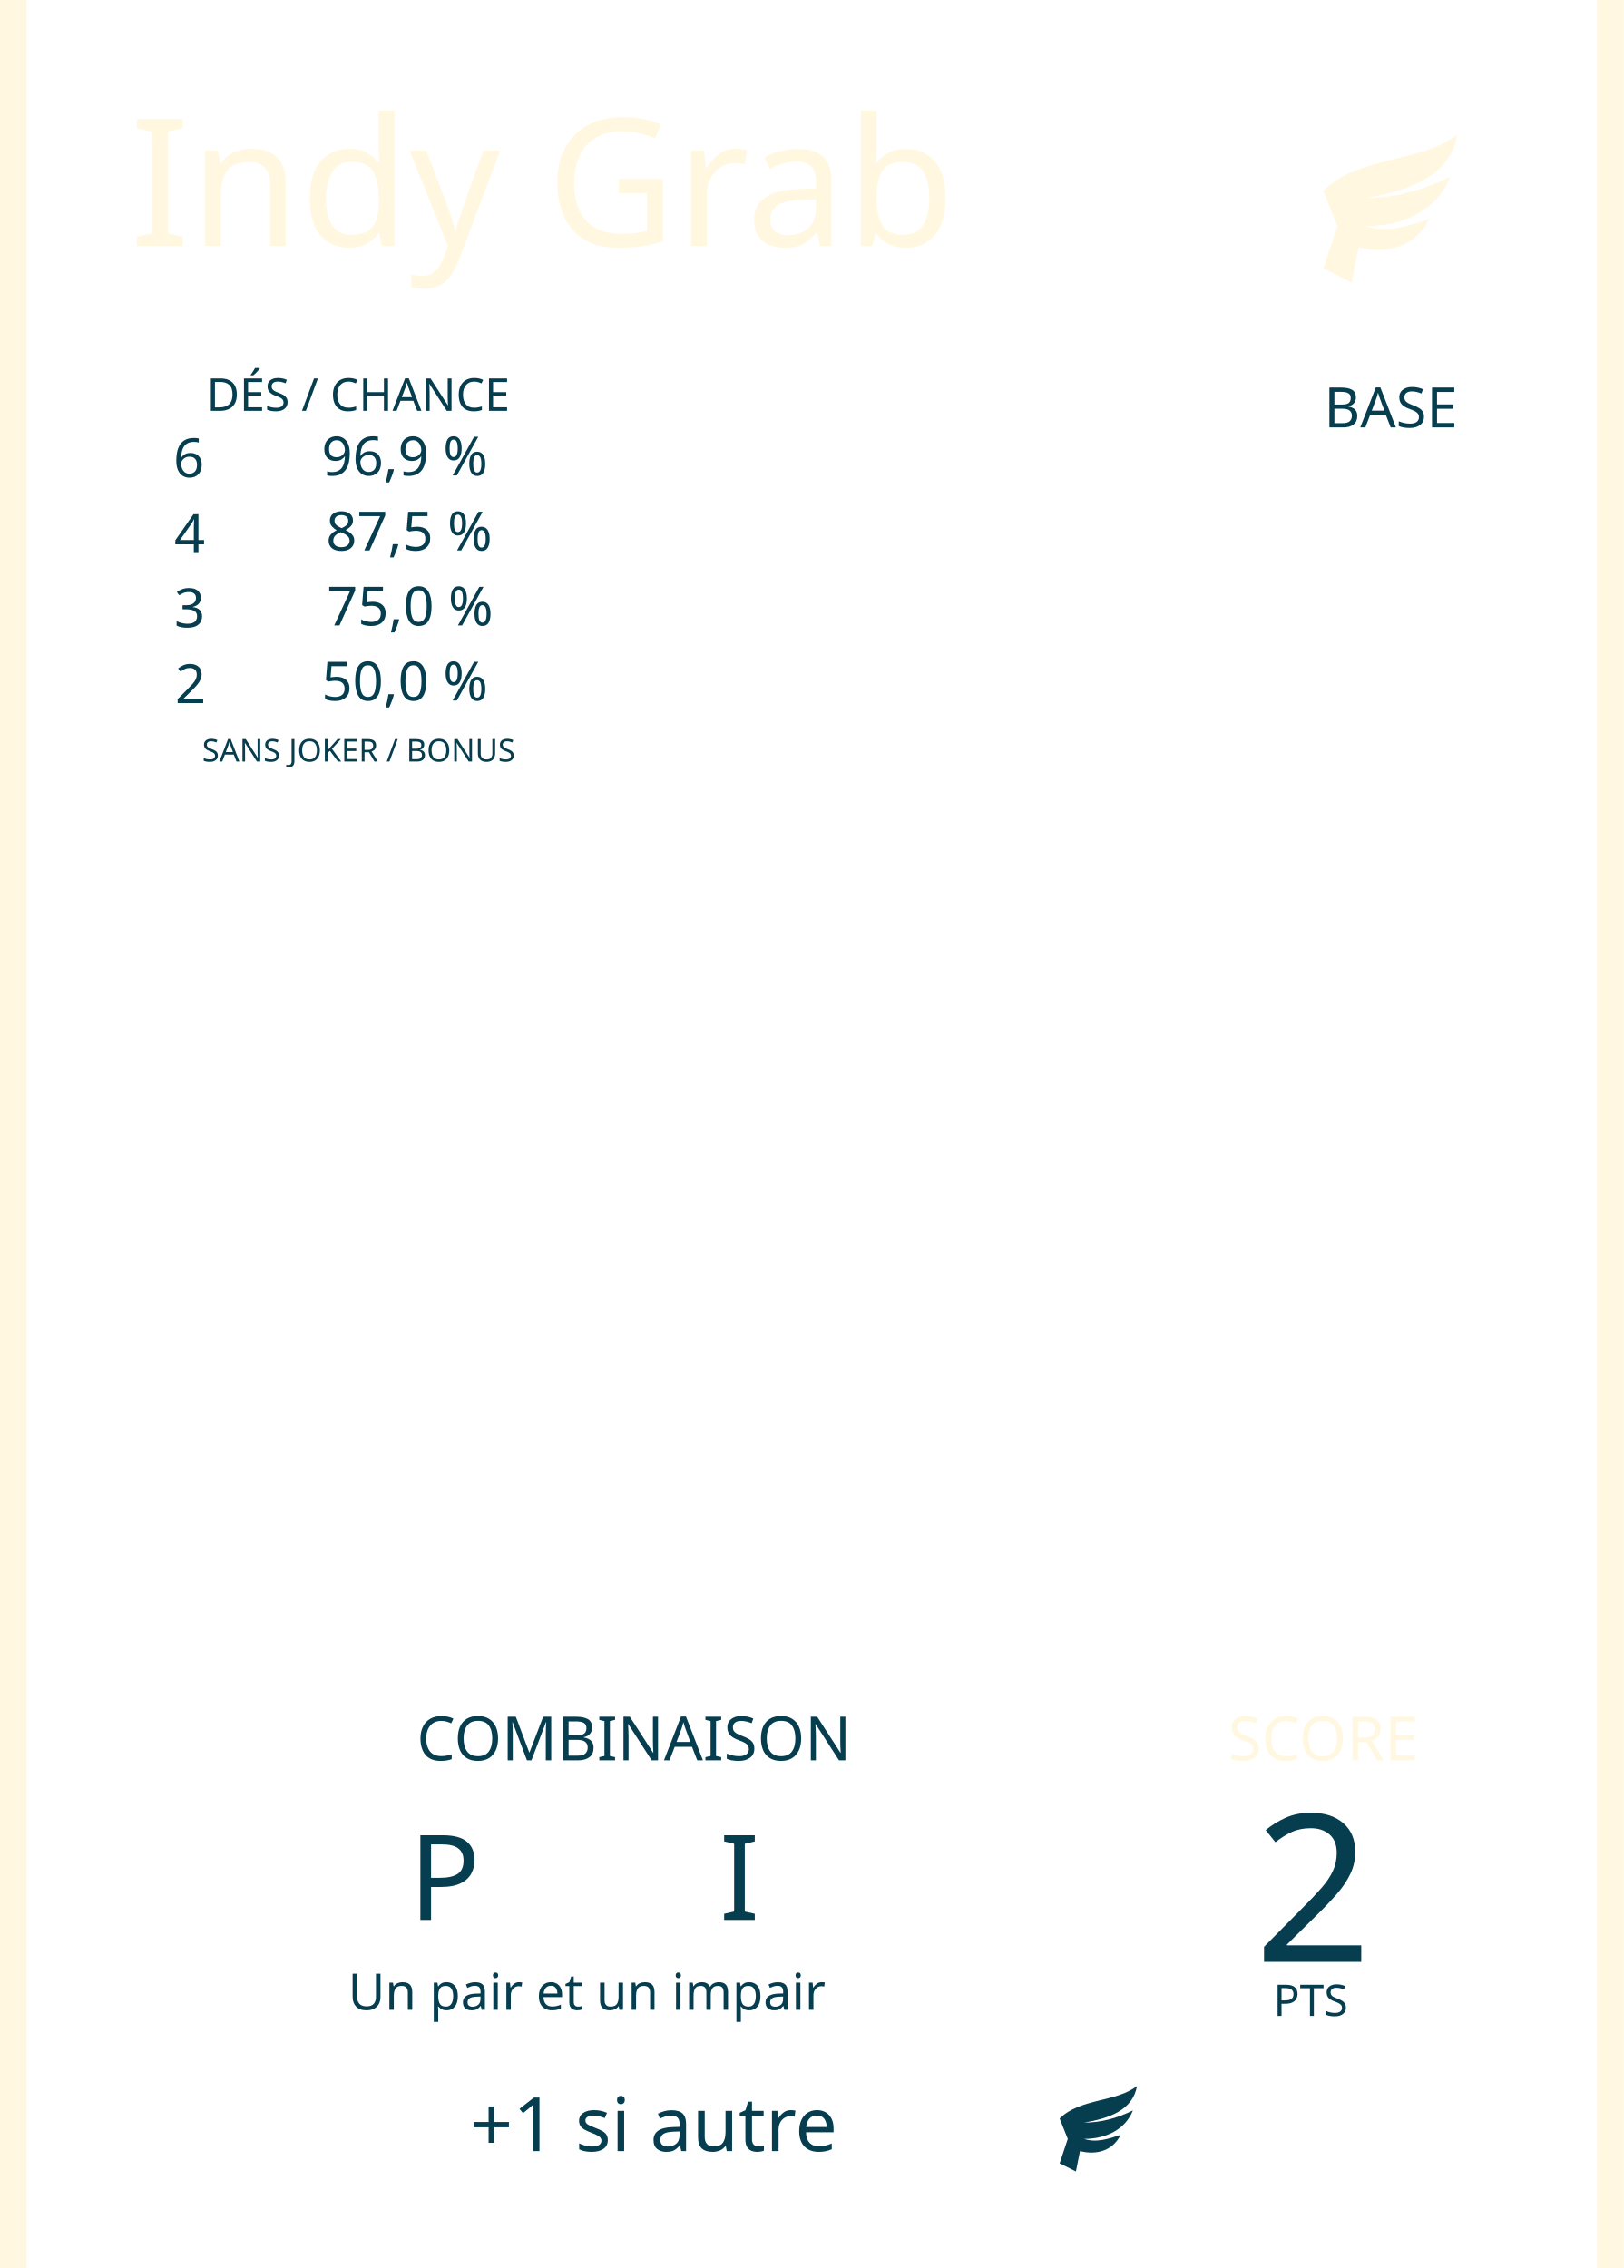
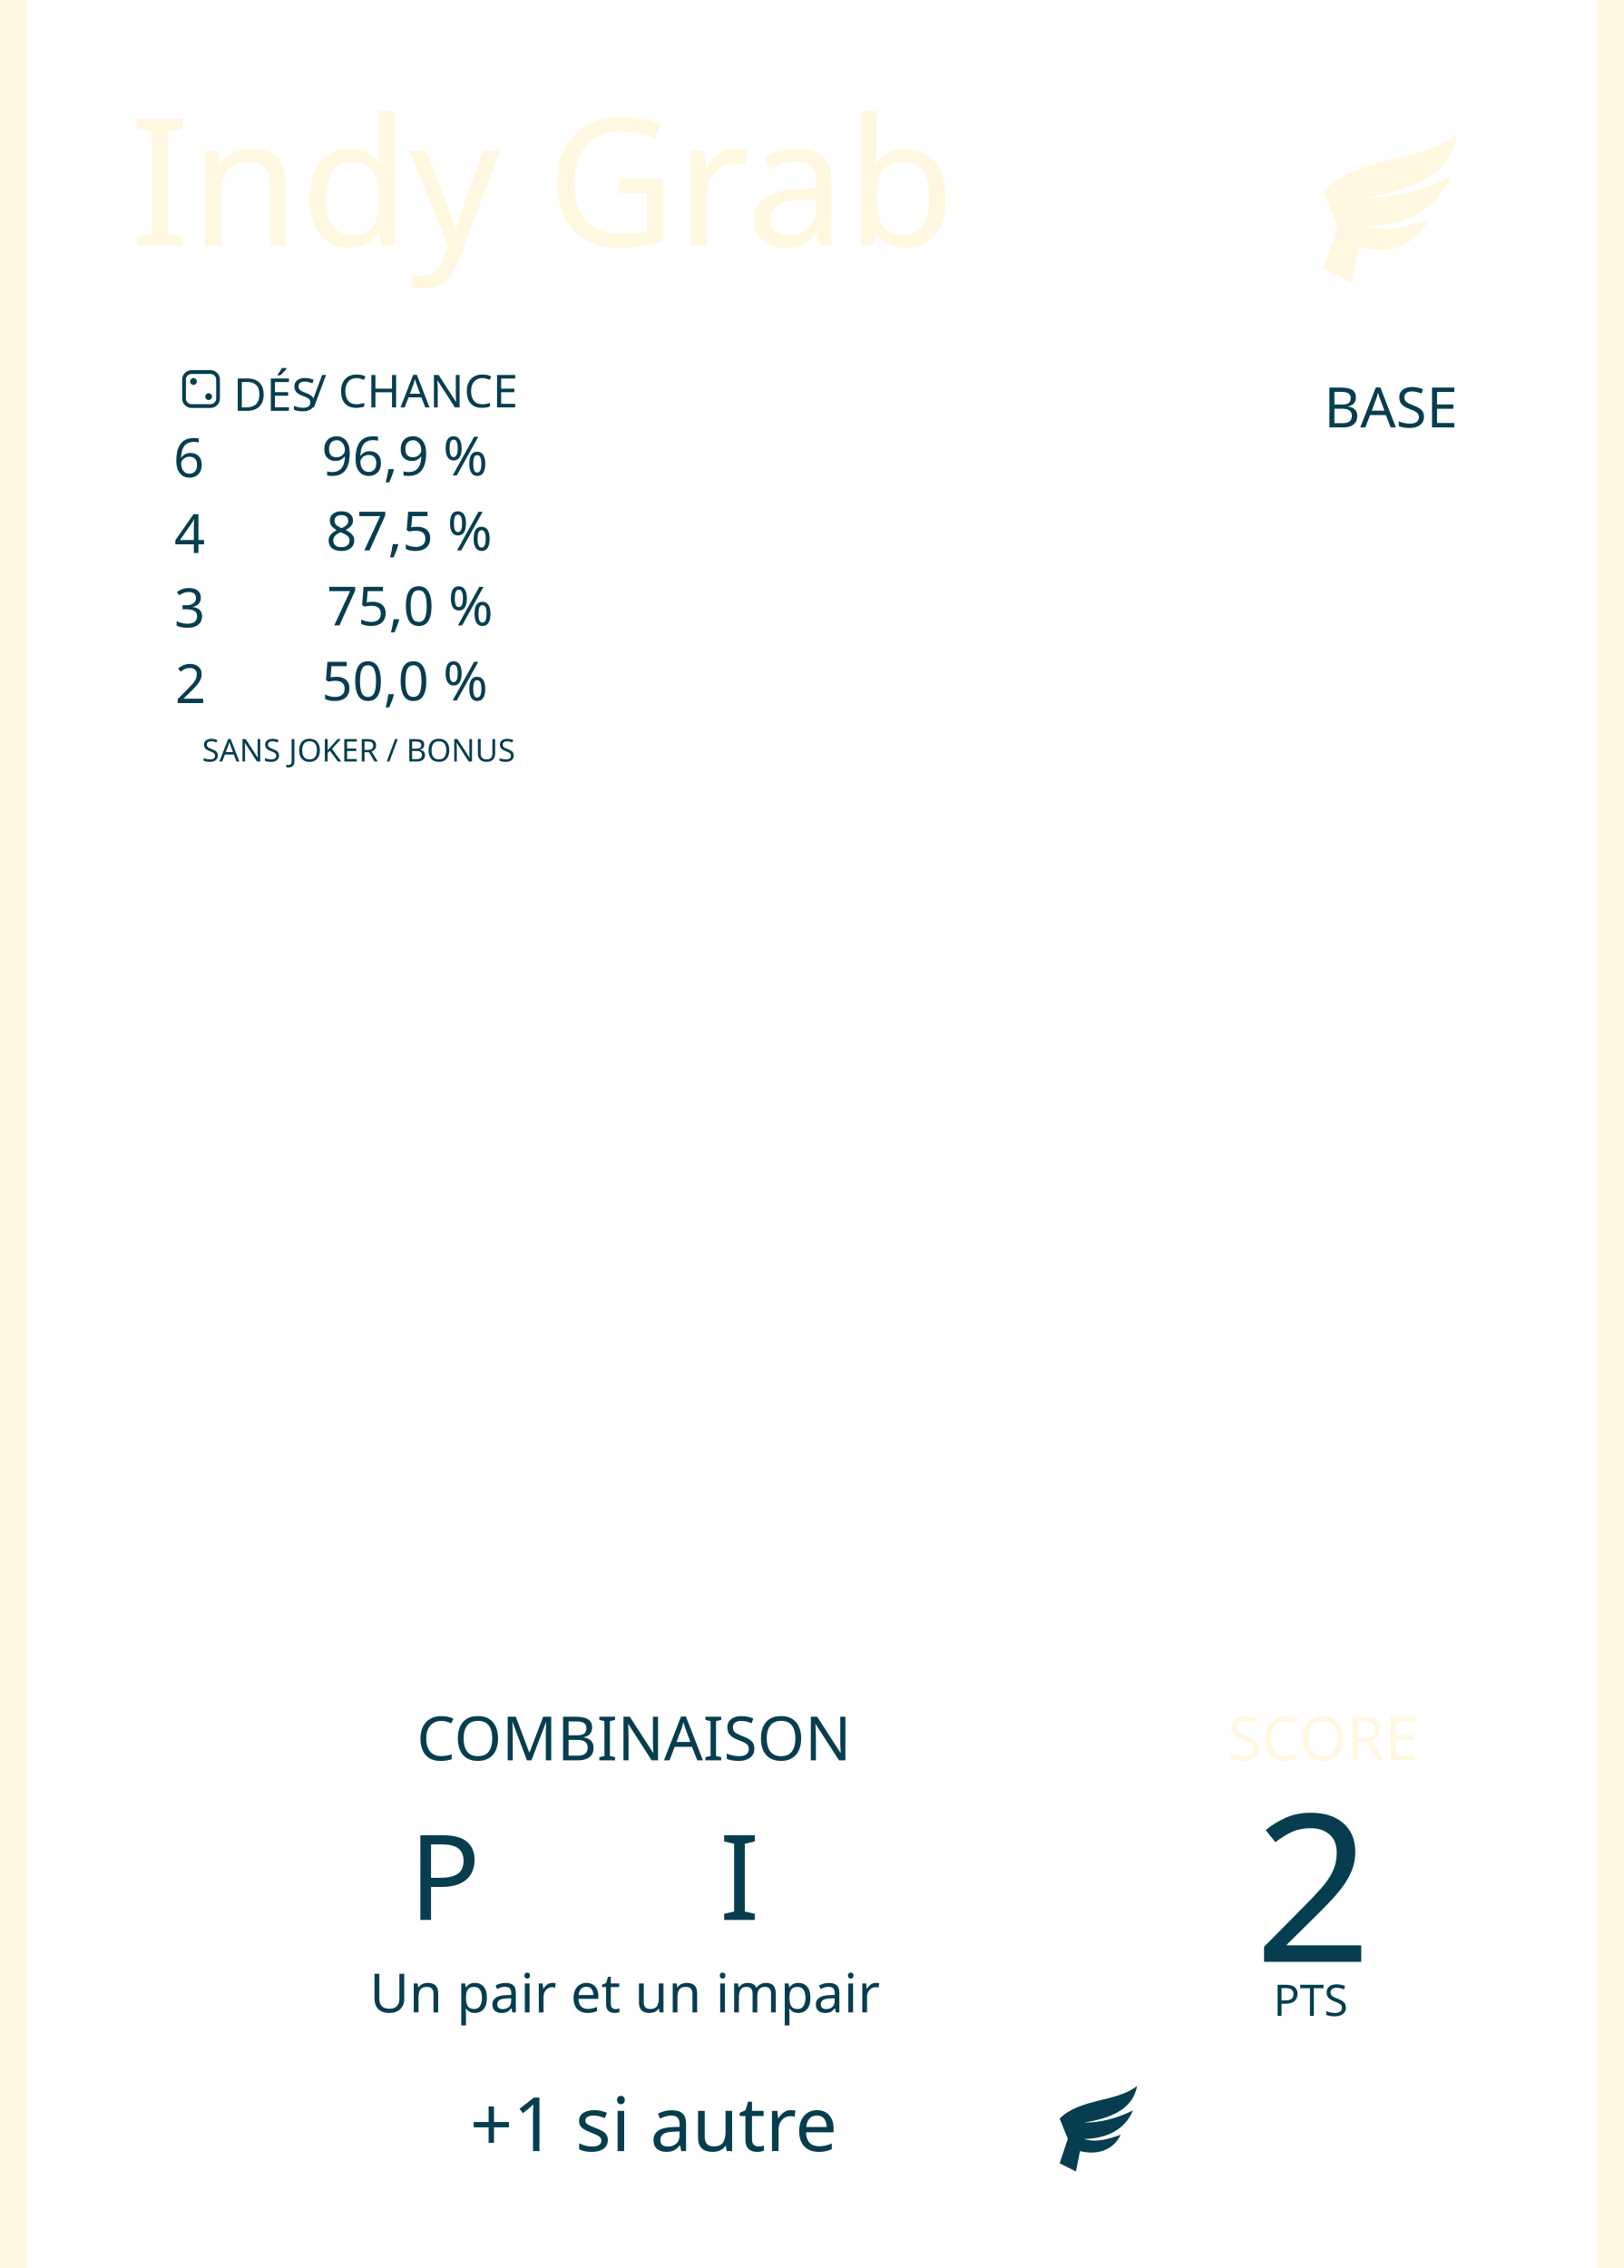
<svg xmlns="http://www.w3.org/2000/svg" width="1008" height="1408" viewBox="-15.341 0 930.682 1300" role="img">
  <g>
    <text x="59" y="141" fill="#fff7df" font-family="Impact,Arial Narrow,sans-serif" font-size="102" font-weight="400" id="card-title">Indy Grab</text>
    <g color="#fff7df">
      <svg x="731" y="69" width="97" height="97" class="type-icon type-air" viewBox="0 0 24 24" fill="none" stroke="currentColor" stroke-width="2" stroke-linecap="round" stroke-linejoin="round" role="img" aria-label="air">
        <path fill="currentColor" stroke="none" d="M3 10C8 5 17 6 22 2c-1 6-7 8-13 9 4 0 8-1 12-3-2 5-7 7-12 7 3 1 6 0 9-1-2 4-6 5-10 4l-1 5-4-2 2-6Z" />
      </svg>
    </g>
    <g id="badge-information">
-       <text x="103" y="235.5" fill="#063e50" font-family="Impact,Arial Narrow,sans-serif" font-size="26" font-weight="400">DÉS / CHANCE</text>
+       <g transform="translate(172.5 223) scale(1)" color="#063e50">
+         <svg x="-85.61" y="-13" width="26" height="26" class="component-icon component-die" viewBox="0 0 24 24" fill="currentColor" aria-hidden="true">
+           <rect x="3" y="3" width="18" height="18" rx="4" fill="none" stroke="currentColor" stroke-width="2" />
+           <circle cx="8" cy="8" r="1.8" />
+           <circle cx="16" cy="16" r="1.8" />
+         </svg>
+         <text x="-54.11" y="12.5" fill="#063e50" font-family="Impact,Arial Narrow,sans-serif" font-size="26" font-weight="400">DÉS</text>
+         <text x="-10.39" y="10.5" fill="#063e50" font-family="Impact,Arial Narrow,sans-serif" font-size="26" font-weight="400">/ CHANCE</text>
+       </g>
      <text x="84" y="273.5" fill="#063e50" font-family="Impact,Arial Narrow,sans-serif" font-size="31" font-weight="400">6</text>
      <text x="169" y="272.5" fill="#063e50" font-family="Impact,Arial Narrow,sans-serif" font-size="31" font-weight="400">96,9 %</text>
      <text x="84.5" y="317" fill="#063e50" font-family="Impact,Arial Narrow,sans-serif" font-size="31" font-weight="400">4</text>
      <text x="171.5" y="315.5" fill="#063e50" font-family="Impact,Arial Narrow,sans-serif" font-size="31" font-weight="400">87,5 %</text>
      <text x="84.5" y="359.5" fill="#063e50" font-family="Impact,Arial Narrow,sans-serif" font-size="31" font-weight="400">3</text>
      <text x="172" y="358.5" fill="#063e50" font-family="Impact,Arial Narrow,sans-serif" font-size="31" font-weight="400">75,0 %</text>
      <text x="85" y="403" fill="#063e50" font-family="Impact,Arial Narrow,sans-serif" font-size="31" font-weight="400">2</text>
      <text x="169" y="401.5" fill="#063e50" font-family="Impact,Arial Narrow,sans-serif" font-size="31" font-weight="400">50,0 %</text>
      <text x="100.5" y="436.5" fill="#063e50" font-family="Impact,Arial Narrow,sans-serif" font-size="18" font-weight="400">SANS JOKER / BONUS</text>
      <text x="743.5" y="245" fill="#063e50" font-family="Impact,Arial Narrow,sans-serif" font-size="32" font-weight="400" id="badge-label">BASE</text>
    </g>
    <text x="223.5" y="1009" fill="#063e50" font-family="Impact,Arial Narrow,sans-serif" font-size="35" font-weight="400" id="requirement-heading">COMBINAISON</text>
    <text x="219" y="1100.5" fill="#063e50" font-family="Impact,Arial Narrow,sans-serif" font-size="68" font-weight="400" id="socket-0">P</text>
    <text x="397" y="1100.5" fill="#063e50" font-family="Impact,Arial Narrow,sans-serif" font-size="68" font-weight="400" id="socket-1">I</text>
-     <text x="321" y="1152" fill="#063e50" font-size="29" font-weight="400" text-anchor="middle" font-family="Arial Narrow,Segoe UI,sans-serif">Un pair et un impair</text>
+     <g transform="translate(321 1142) scale(1)" color="#063e50">
+       <text x="-124.5" y="11.5" fill="#063e50" font-family="Impact,Arial Narrow,sans-serif" font-size="31" font-weight="400">Un pair et un impair</text>
+     </g>
    <text x="688.5" y="1009" fill="#fff7df" font-family="Impact,Arial Narrow,sans-serif" font-size="35" font-weight="400" id="score-heading">SCORE</text>
    <g id="score-information">
      <text x="703.5" y="1124.5" fill="#063e50" font-family="Impact,Arial Narrow,sans-serif" font-size="118" font-weight="400" id="card-score">2</text>
      <text x="714.5" y="1155.5" fill="#063e50" font-family="Impact,Arial Narrow,sans-serif" font-size="25" font-weight="400" id="score-unit">PTS</text>
    </g>
    <text x="254" y="1233" fill="#063e50" font-family="Impact,Arial Narrow,sans-serif" font-size="43" font-weight="400">+1 si autre</text>
    <g color="#063e50">
      <svg x="585" y="1191" width="56" height="56" class="type-icon type-air" viewBox="0 0 24 24" fill="none" stroke="currentColor" stroke-width="2" stroke-linecap="round" stroke-linejoin="round" role="img" aria-label="air">
        <path fill="currentColor" stroke="none" d="M3 10C8 5 17 6 22 2c-1 6-7 8-13 9 4 0 8-1 12-3-2 5-7 7-12 7 3 1 6 0 9-1-2 4-6 5-10 4l-1 5-4-2 2-6Z" />
      </svg>
    </g>
  </g>
  <rect x="-15.341" y="0" width="15.341" height="1300" fill="#fff7df" />
  <rect x="900" y="0" width="15.341" height="1300" fill="#fff7df" />
</svg>
